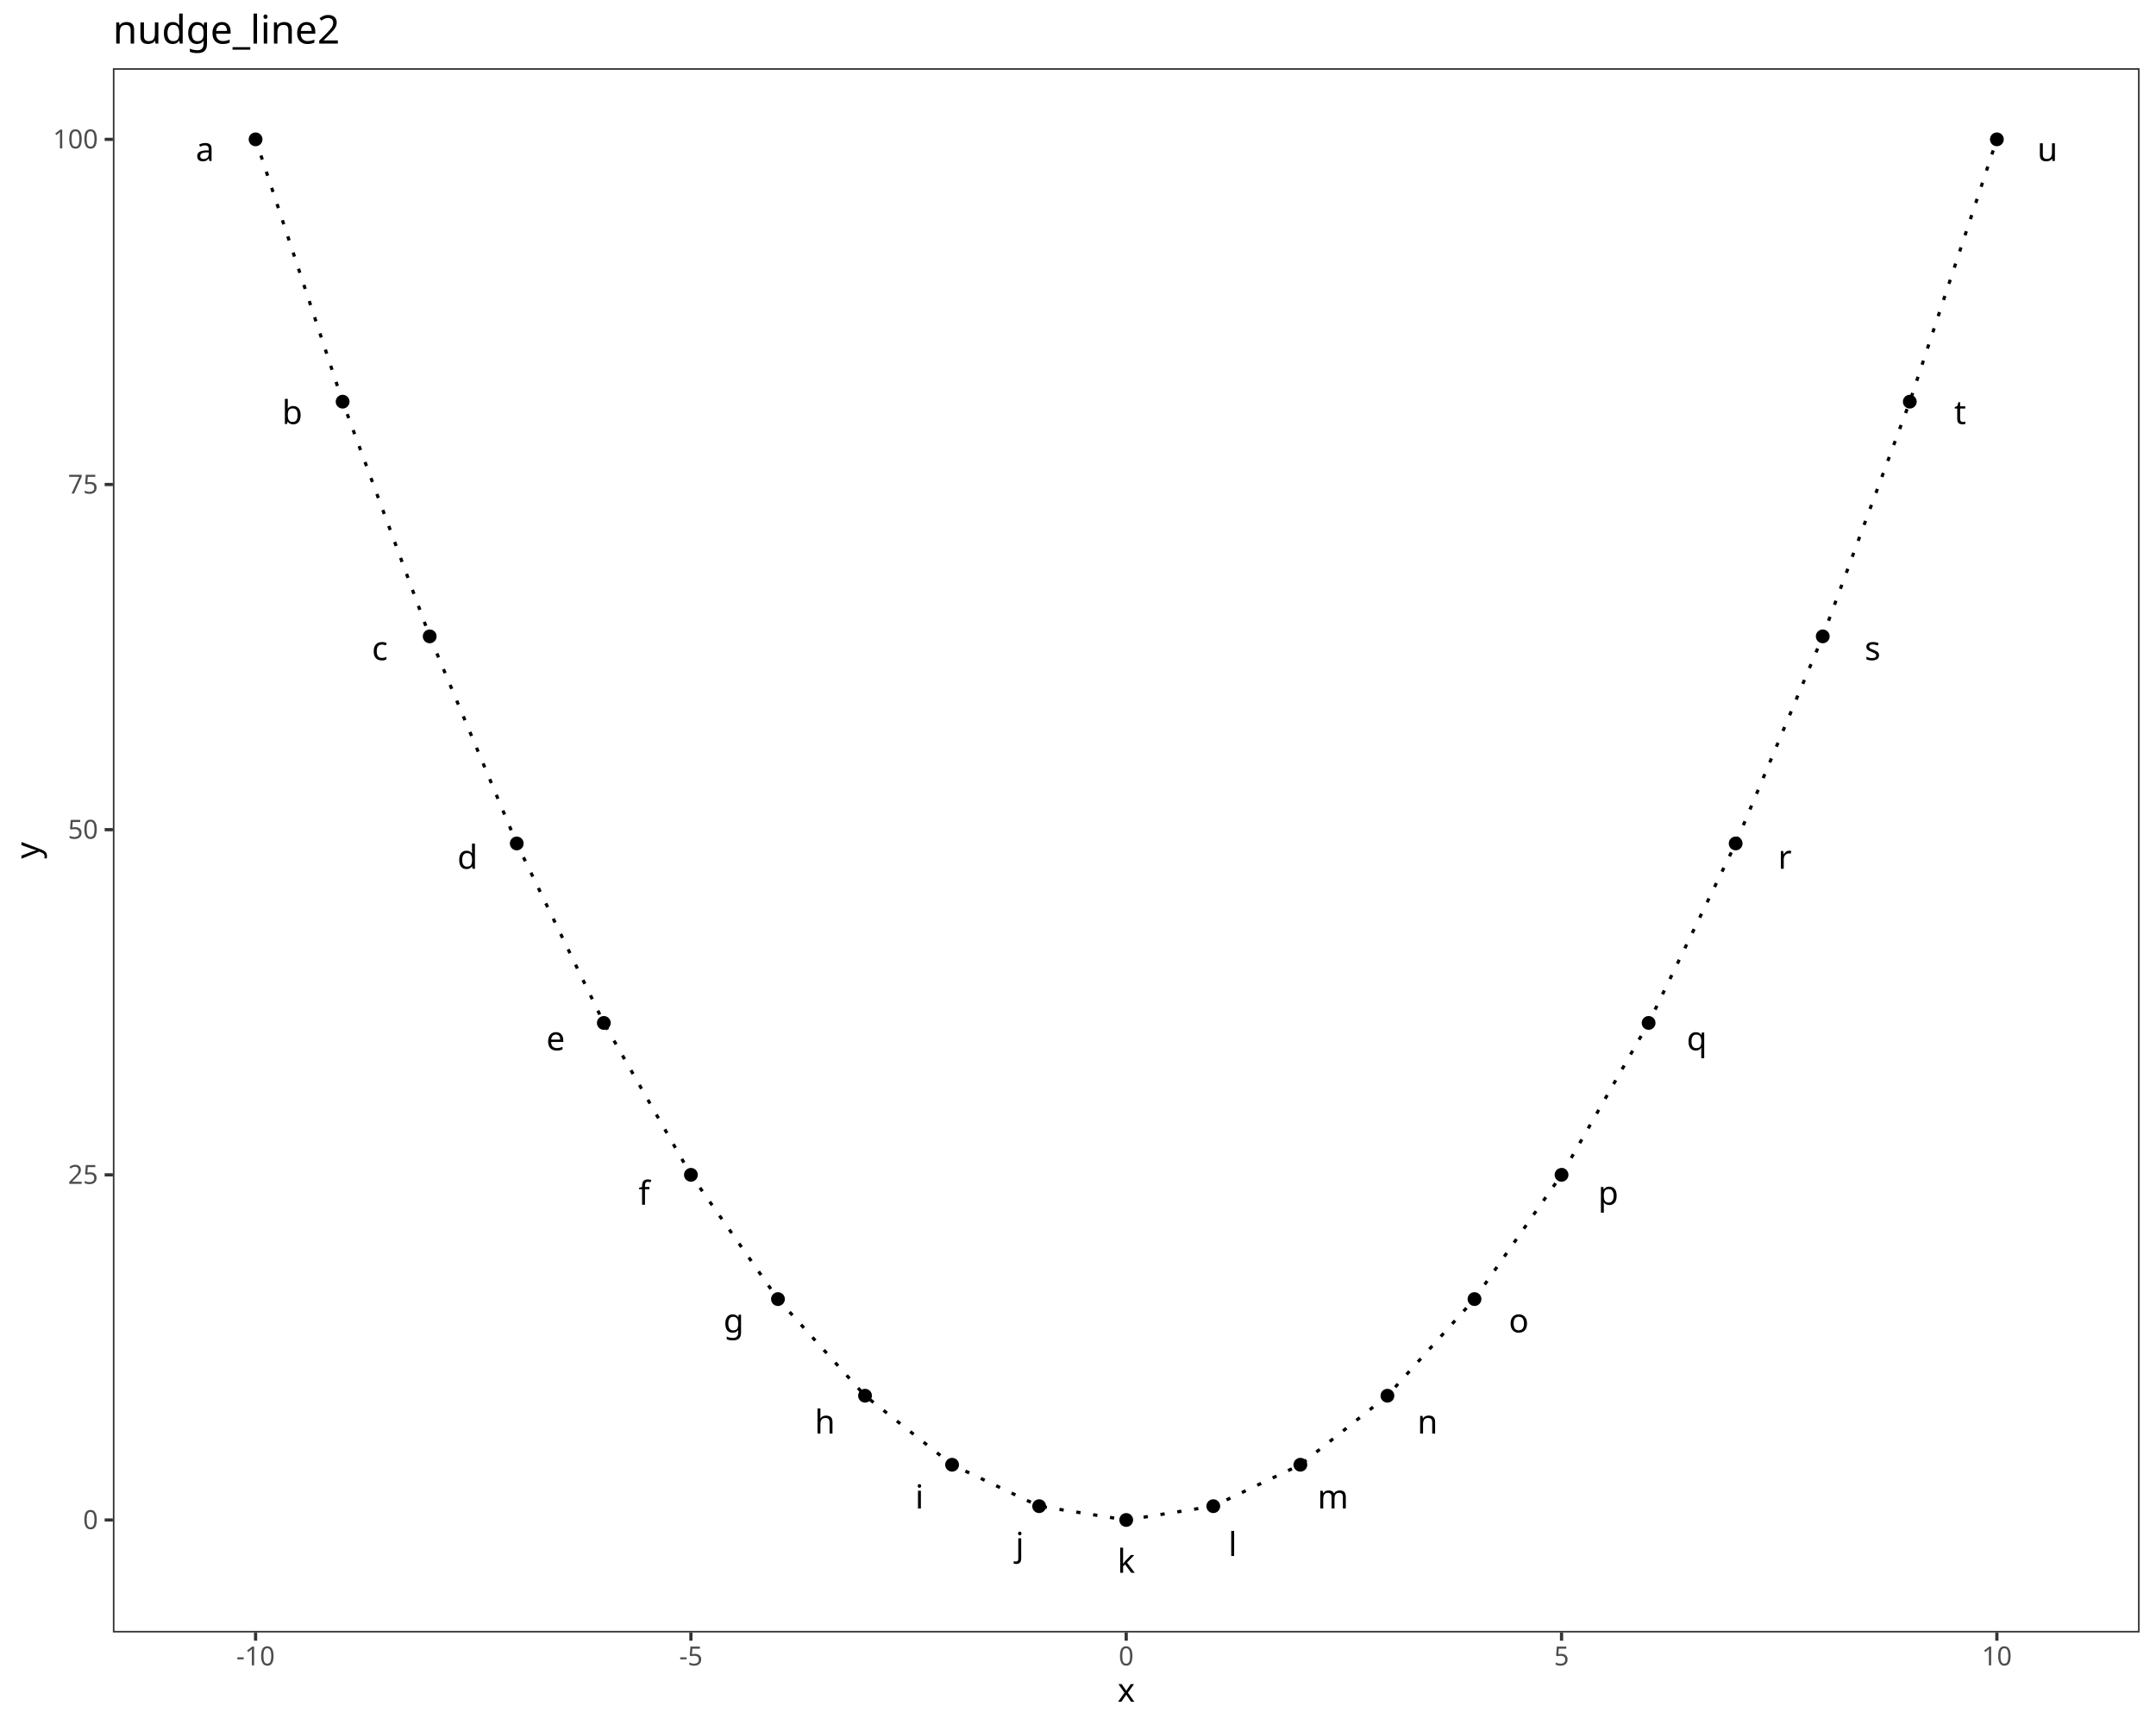
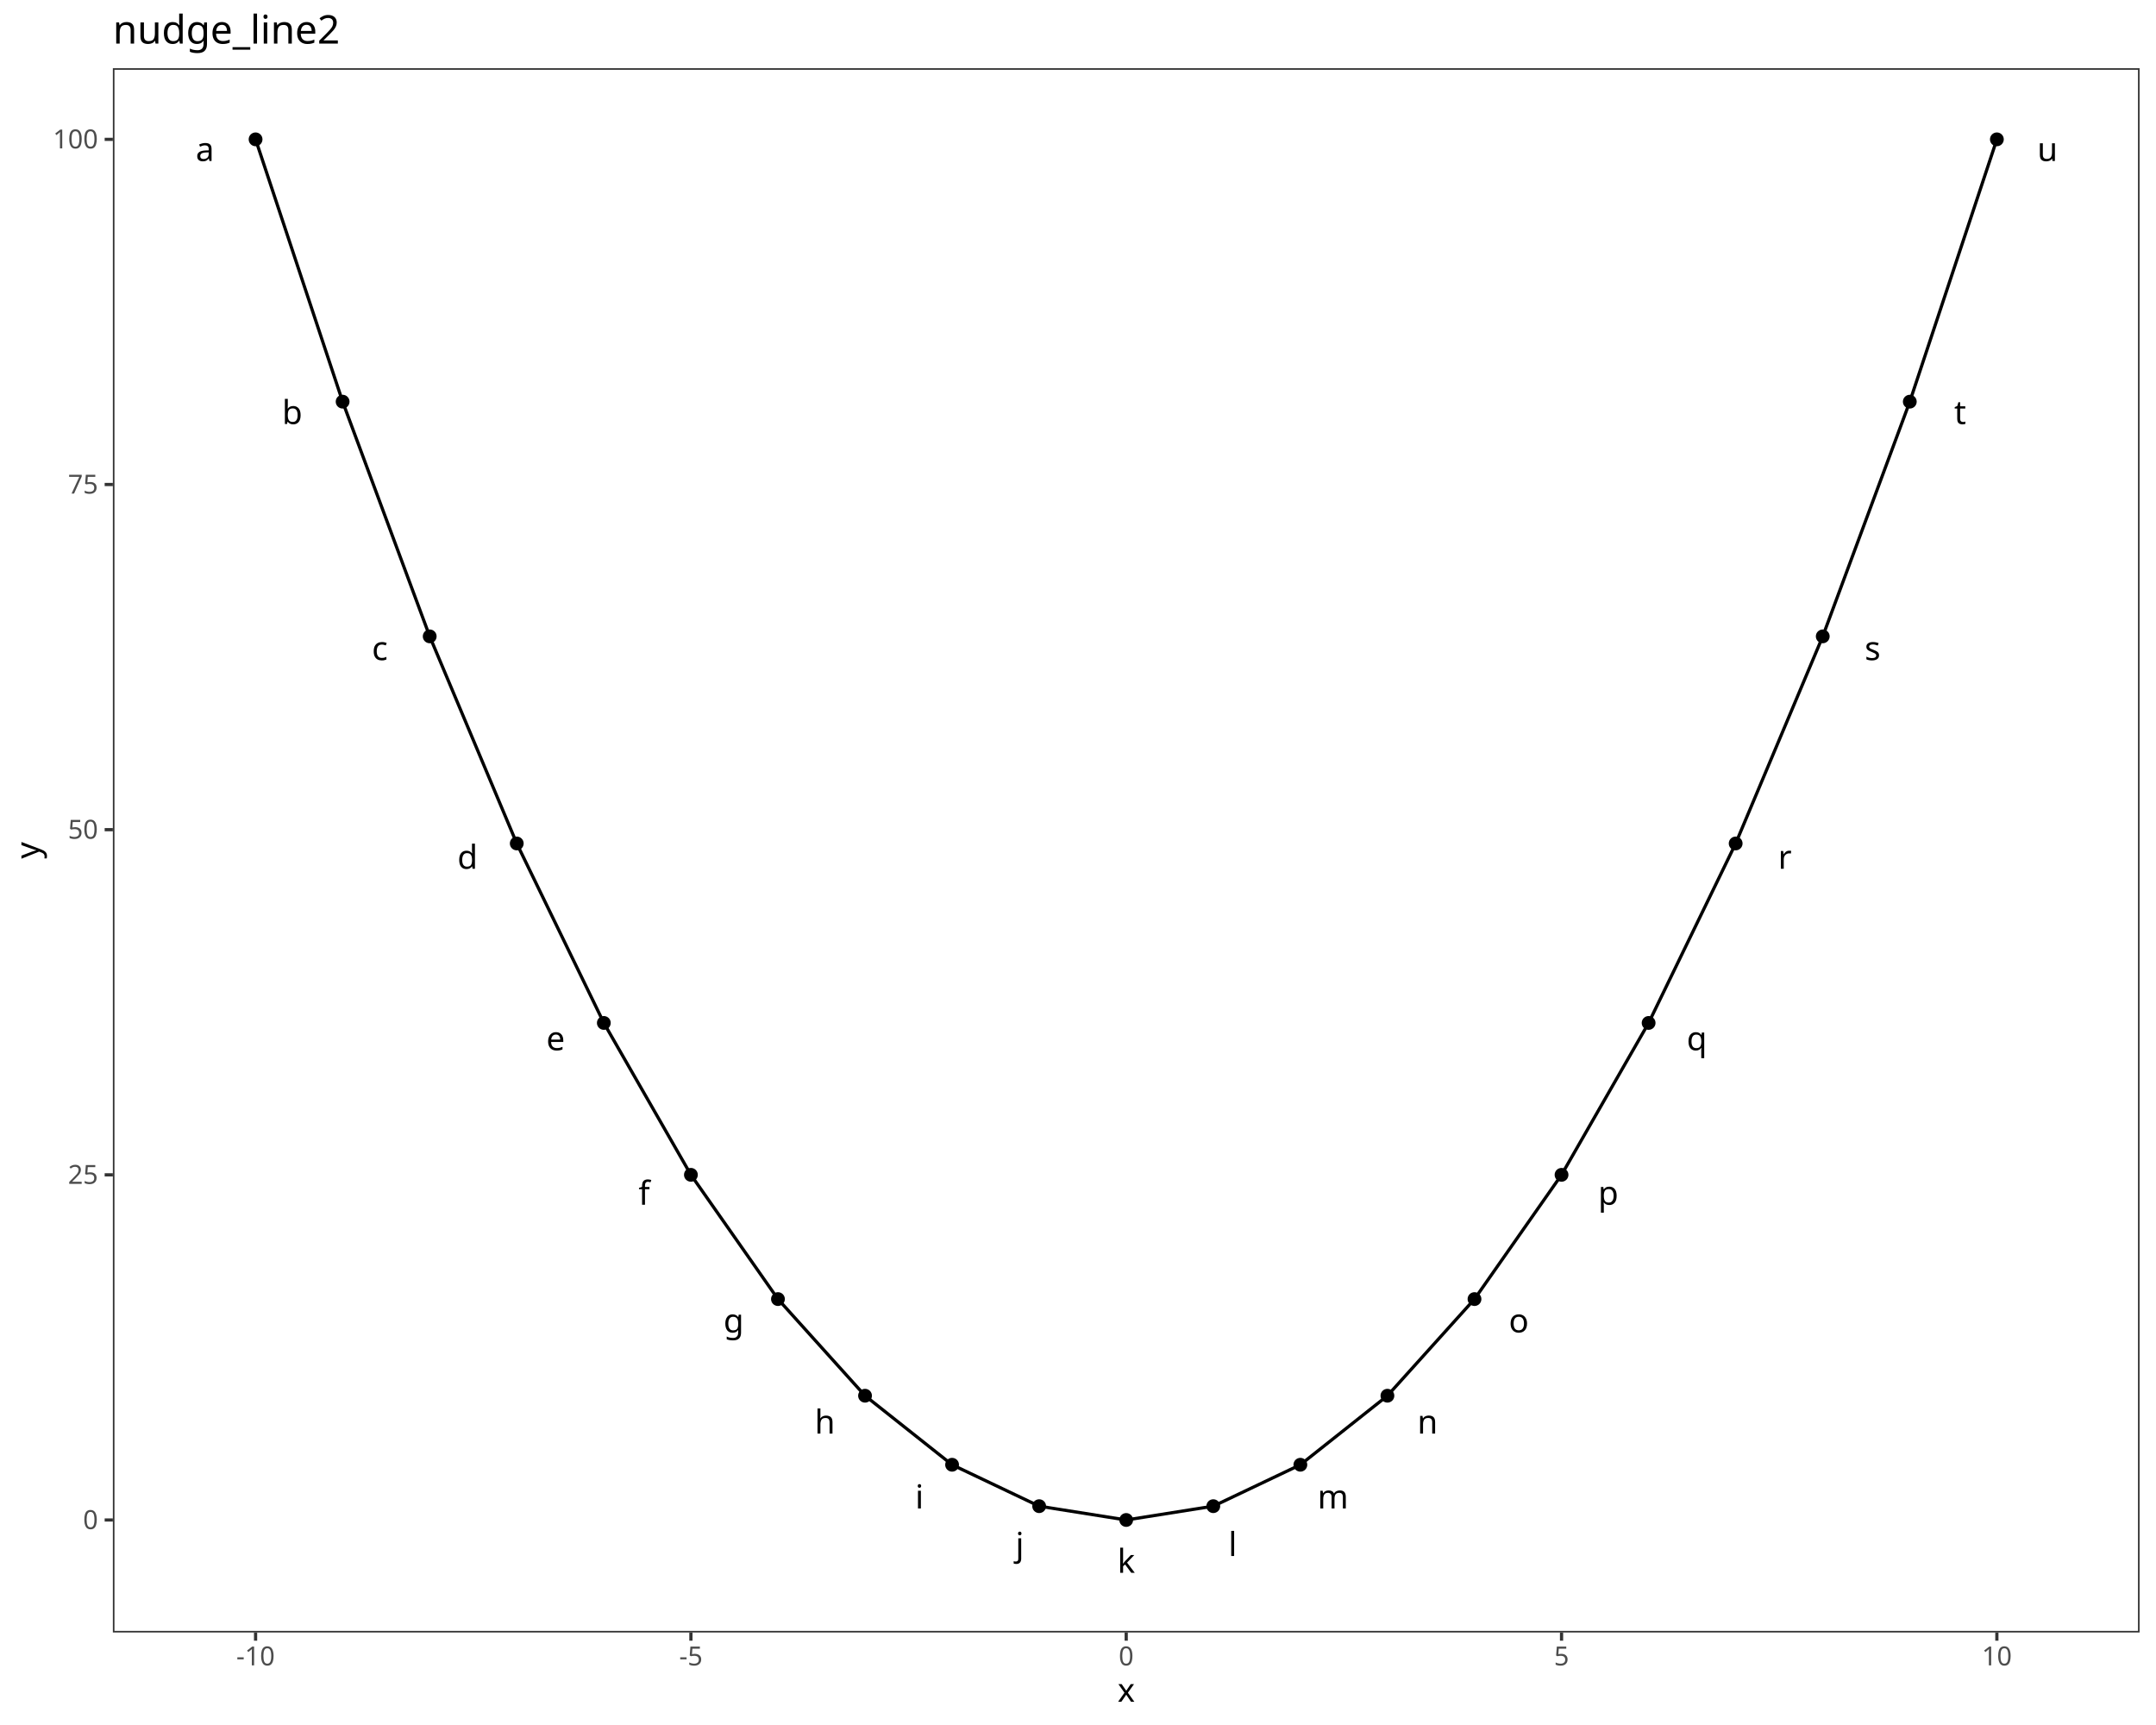
<svg xmlns="http://www.w3.org/2000/svg" class="svglite" data-engine-version="2.0" width="720.00pt" height="576.00pt" viewBox="0 0 720.00 576.00">
  <defs>
    <style type="text/css">
    .svglite line, .svglite polyline, .svglite polygon, .svglite path, .svglite rect, .svglite circle {
      fill: none;
      stroke: #000000;
      stroke-linecap: round;
      stroke-linejoin: round;
      stroke-miterlimit: 10.00;
    }
  </style>
  </defs>
  <rect width="100%" height="100%" style="stroke: none; fill: #FFFFFF;" />
  <defs>
    <clipPath id="cpMC4wMHw3MjAuMDB8MC4wMHw1NzYuMDA=">
      <rect x="0.00" y="0.00" width="720.00" height="576.00" />
    </clipPath>
  </defs>
  <g clip-path="url(#cpMC4wMHw3MjAuMDB8MC4wMHw1NzYuMDA=)">
    <rect x="0.00" y="0.00" width="720.00" height="576.00" style="stroke-width: 1.07; stroke: #FFFFFF; fill: #FFFFFF;" />
  </g>
  <defs>
    <clipPath id="cpMzcuNjl8NzE0LjUyfDIyLjc4fDU0NS4xMQ==">
      <rect x="37.69" y="22.78" width="676.83" height="522.33" />
    </clipPath>
  </defs>
  <g clip-path="url(#cpMzcuNjl8NzE0LjUyfDIyLjc4fDU0NS4xMQ==)">
    <rect x="37.69" y="22.78" width="676.83" height="522.33" style="stroke-width: 1.07; stroke: none; fill: #FFFFFF;" />
-     <polyline points="85.35,46.53 114.42,134.12 143.50,212.49 172.57,281.64 201.65,341.57 230.73,392.29 259.80,433.78 288.88,466.05 317.95,489.10 347.03,502.93 376.10,507.54 405.18,502.93 434.26,489.10 463.33,466.05 492.41,433.78 521.48,392.29 550.56,341.57 579.63,281.64 608.71,212.49 637.78,134.12 666.86,46.53 " style="stroke-width: 1.07; stroke-dasharray: 1.42,4.27; stroke-linecap: butt;" />
+     <polyline points="85.35,46.53 114.42,134.12 143.50,212.49 172.57,281.64 201.65,341.57 230.73,392.29 259.80,433.78 288.88,466.05 317.95,489.10 347.03,502.93 376.10,507.54 405.18,502.93 434.26,489.10 463.33,466.05 492.41,433.78 521.48,392.29 550.56,341.57 579.63,281.64 608.71,212.49 637.78,134.12 666.86,46.53 " style="stroke-width: 1.07; stroke-linecap: butt;" />
    <circle cx="85.35" cy="46.53" r="1.95" style="stroke-width: 0.71; fill: #000000;" />
    <circle cx="114.42" cy="134.12" r="1.95" style="stroke-width: 0.71; fill: #000000;" />
    <circle cx="143.50" cy="212.49" r="1.95" style="stroke-width: 0.71; fill: #000000;" />
    <circle cx="172.57" cy="281.64" r="1.95" style="stroke-width: 0.71; fill: #000000;" />
    <circle cx="201.65" cy="341.57" r="1.95" style="stroke-width: 0.71; fill: #000000;" />
    <circle cx="230.73" cy="392.29" r="1.95" style="stroke-width: 0.71; fill: #000000;" />
    <circle cx="259.80" cy="433.78" r="1.95" style="stroke-width: 0.71; fill: #000000;" />
    <circle cx="288.88" cy="466.05" r="1.95" style="stroke-width: 0.71; fill: #000000;" />
    <circle cx="317.95" cy="489.10" r="1.95" style="stroke-width: 0.71; fill: #000000;" />
    <circle cx="347.03" cy="502.93" r="1.95" style="stroke-width: 0.71; fill: #000000;" />
    <circle cx="376.10" cy="507.54" r="1.95" style="stroke-width: 0.71; fill: #000000;" />
    <circle cx="405.18" cy="502.93" r="1.95" style="stroke-width: 0.71; fill: #000000;" />
    <circle cx="434.26" cy="489.10" r="1.95" style="stroke-width: 0.71; fill: #000000;" />
    <circle cx="463.33" cy="466.05" r="1.95" style="stroke-width: 0.71; fill: #000000;" />
    <circle cx="492.41" cy="433.78" r="1.95" style="stroke-width: 0.71; fill: #000000;" />
    <circle cx="521.48" cy="392.29" r="1.95" style="stroke-width: 0.71; fill: #000000;" />
    <circle cx="550.56" cy="341.57" r="1.95" style="stroke-width: 0.71; fill: #000000;" />
    <circle cx="579.63" cy="281.64" r="1.95" style="stroke-width: 0.71; fill: #000000;" />
    <circle cx="608.71" cy="212.49" r="1.95" style="stroke-width: 0.71; fill: #000000;" />
    <circle cx="637.78" cy="134.12" r="1.95" style="stroke-width: 0.71; fill: #000000;" />
    <circle cx="666.86" cy="46.53" r="1.95" style="stroke-width: 0.71; fill: #000000;" />
    <text x="68.45" y="53.77" text-anchor="middle" style="font-size: 11.04px; font-family: sans;" textLength="6.14px" lengthAdjust="spacingAndGlyphs">a</text>
    <text x="97.60" y="141.59" text-anchor="middle" style="font-size: 11.04px; font-family: sans;" textLength="6.14px" lengthAdjust="spacingAndGlyphs">b</text>
    <text x="126.85" y="220.42" text-anchor="middle" style="font-size: 11.04px; font-family: sans;" textLength="5.52px" lengthAdjust="spacingAndGlyphs">c</text>
    <text x="156.14" y="290.09" text-anchor="middle" style="font-size: 11.04px; font-family: sans;" textLength="6.14px" lengthAdjust="spacingAndGlyphs">d</text>
    <text x="185.55" y="350.69" text-anchor="middle" style="font-size: 11.04px; font-family: sans;" textLength="6.14px" lengthAdjust="spacingAndGlyphs">e</text>
    <text x="215.12" y="402.27" text-anchor="middle" style="font-size: 11.04px; font-family: sans;" textLength="3.07px" lengthAdjust="spacingAndGlyphs">f</text>
    <text x="245.01" y="444.91" text-anchor="middle" style="font-size: 11.04px; font-family: sans;" textLength="6.14px" lengthAdjust="spacingAndGlyphs">g</text>
    <text x="275.48" y="478.70" text-anchor="middle" style="font-size: 11.04px; font-family: sans;" textLength="6.14px" lengthAdjust="spacingAndGlyphs">h</text>
    <text x="307.05" y="503.70" text-anchor="middle" style="font-size: 11.04px; font-family: sans;" textLength="2.45px" lengthAdjust="spacingAndGlyphs">i</text>
    <text x="340.55" y="519.57" text-anchor="middle" style="font-size: 11.04px; font-family: sans;" textLength="2.45px" lengthAdjust="spacingAndGlyphs">j</text>
    <text x="376.10" y="525.17" text-anchor="middle" style="font-size: 11.04px; font-family: sans;" textLength="5.52px" lengthAdjust="spacingAndGlyphs">k</text>
    <text x="411.66" y="519.57" text-anchor="middle" style="font-size: 11.04px; font-family: sans;" textLength="2.45px" lengthAdjust="spacingAndGlyphs">l</text>
    <text x="445.15" y="503.70" text-anchor="middle" style="font-size: 11.04px; font-family: sans;" textLength="9.20px" lengthAdjust="spacingAndGlyphs">m</text>
    <text x="476.73" y="478.70" text-anchor="middle" style="font-size: 11.04px; font-family: sans;" textLength="6.14px" lengthAdjust="spacingAndGlyphs">n</text>
    <text x="507.20" y="444.91" text-anchor="middle" style="font-size: 11.04px; font-family: sans;" textLength="6.14px" lengthAdjust="spacingAndGlyphs">o</text>
    <text x="537.09" y="402.27" text-anchor="middle" style="font-size: 11.04px; font-family: sans;" textLength="6.14px" lengthAdjust="spacingAndGlyphs">p</text>
    <text x="566.66" y="350.69" text-anchor="middle" style="font-size: 11.04px; font-family: sans;" textLength="6.14px" lengthAdjust="spacingAndGlyphs">q</text>
    <text x="596.06" y="290.09" text-anchor="middle" style="font-size: 11.04px; font-family: sans;" textLength="3.68px" lengthAdjust="spacingAndGlyphs">r</text>
    <text x="625.36" y="220.42" text-anchor="middle" style="font-size: 11.04px; font-family: sans;" textLength="5.52px" lengthAdjust="spacingAndGlyphs">s</text>
    <text x="654.60" y="141.59" text-anchor="middle" style="font-size: 11.04px; font-family: sans;" textLength="3.07px" lengthAdjust="spacingAndGlyphs">t</text>
    <text x="683.76" y="53.77" text-anchor="middle" style="font-size: 11.04px; font-family: sans;" textLength="6.14px" lengthAdjust="spacingAndGlyphs">u</text>
    <rect x="37.69" y="22.78" width="676.83" height="522.33" style="stroke-width: 1.07; stroke: #333333;" />
  </g>
  <g clip-path="url(#cpMC4wMHw3MjAuMDB8MC4wMHw1NzYuMDA=)">
    <text x="32.76" y="510.57" text-anchor="end" style="font-size: 8.80px; fill: #4D4D4D; font-family: sans;" textLength="4.89px" lengthAdjust="spacingAndGlyphs">0</text>
    <text x="32.76" y="395.31" text-anchor="end" style="font-size: 8.80px; fill: #4D4D4D; font-family: sans;" textLength="9.79px" lengthAdjust="spacingAndGlyphs">25</text>
    <text x="32.76" y="280.06" text-anchor="end" style="font-size: 8.80px; fill: #4D4D4D; font-family: sans;" textLength="9.79px" lengthAdjust="spacingAndGlyphs">50</text>
    <text x="32.76" y="164.81" text-anchor="end" style="font-size: 8.80px; fill: #4D4D4D; font-family: sans;" textLength="9.79px" lengthAdjust="spacingAndGlyphs">75</text>
    <text x="32.76" y="49.55" text-anchor="end" style="font-size: 8.80px; fill: #4D4D4D; font-family: sans;" textLength="14.68px" lengthAdjust="spacingAndGlyphs">100</text>
    <polyline points="34.95,507.54 37.69,507.54 " style="stroke-width: 1.07; stroke: #333333; stroke-linecap: butt;" />
    <polyline points="34.95,392.29 37.69,392.29 " style="stroke-width: 1.07; stroke: #333333; stroke-linecap: butt;" />
    <polyline points="34.95,277.03 37.69,277.03 " style="stroke-width: 1.07; stroke: #333333; stroke-linecap: butt;" />
    <polyline points="34.95,161.78 37.69,161.78 " style="stroke-width: 1.07; stroke: #333333; stroke-linecap: butt;" />
    <polyline points="34.95,46.53 37.69,46.53 " style="stroke-width: 1.07; stroke: #333333; stroke-linecap: butt;" />
    <polyline points="85.35,547.85 85.35,545.11 " style="stroke-width: 1.07; stroke: #333333; stroke-linecap: butt;" />
    <polyline points="230.73,547.85 230.73,545.11 " style="stroke-width: 1.07; stroke: #333333; stroke-linecap: butt;" />
    <polyline points="376.10,547.85 376.10,545.11 " style="stroke-width: 1.07; stroke: #333333; stroke-linecap: butt;" />
    <polyline points="521.48,547.85 521.48,545.11 " style="stroke-width: 1.07; stroke: #333333; stroke-linecap: butt;" />
    <polyline points="666.86,547.85 666.86,545.11 " style="stroke-width: 1.07; stroke: #333333; stroke-linecap: butt;" />
    <text x="85.35" y="556.10" text-anchor="middle" style="font-size: 8.80px; fill: #4D4D4D; font-family: sans;" textLength="12.72px" lengthAdjust="spacingAndGlyphs">-10</text>
    <text x="230.73" y="556.10" text-anchor="middle" style="font-size: 8.80px; fill: #4D4D4D; font-family: sans;" textLength="7.82px" lengthAdjust="spacingAndGlyphs">-5</text>
    <text x="376.10" y="556.10" text-anchor="middle" style="font-size: 8.80px; fill: #4D4D4D; font-family: sans;" textLength="4.89px" lengthAdjust="spacingAndGlyphs">0</text>
    <text x="521.48" y="556.10" text-anchor="middle" style="font-size: 8.80px; fill: #4D4D4D; font-family: sans;" textLength="4.89px" lengthAdjust="spacingAndGlyphs">5</text>
    <text x="666.86" y="556.10" text-anchor="middle" style="font-size: 8.80px; fill: #4D4D4D; font-family: sans;" textLength="9.79px" lengthAdjust="spacingAndGlyphs">10</text>
    <text x="376.10" y="568.24" text-anchor="middle" style="font-size: 11.00px; font-family: sans;" textLength="5.50px" lengthAdjust="spacingAndGlyphs">x</text>
    <text transform="translate(13.05,283.95) rotate(-90)" text-anchor="middle" style="font-size: 11.00px; font-family: sans;" textLength="5.50px" lengthAdjust="spacingAndGlyphs">y</text>
    <text x="37.69" y="14.56" style="font-size: 13.20px; font-family: sans;" textLength="71.94px" lengthAdjust="spacingAndGlyphs">nudge_line2</text>
  </g>
</svg>
